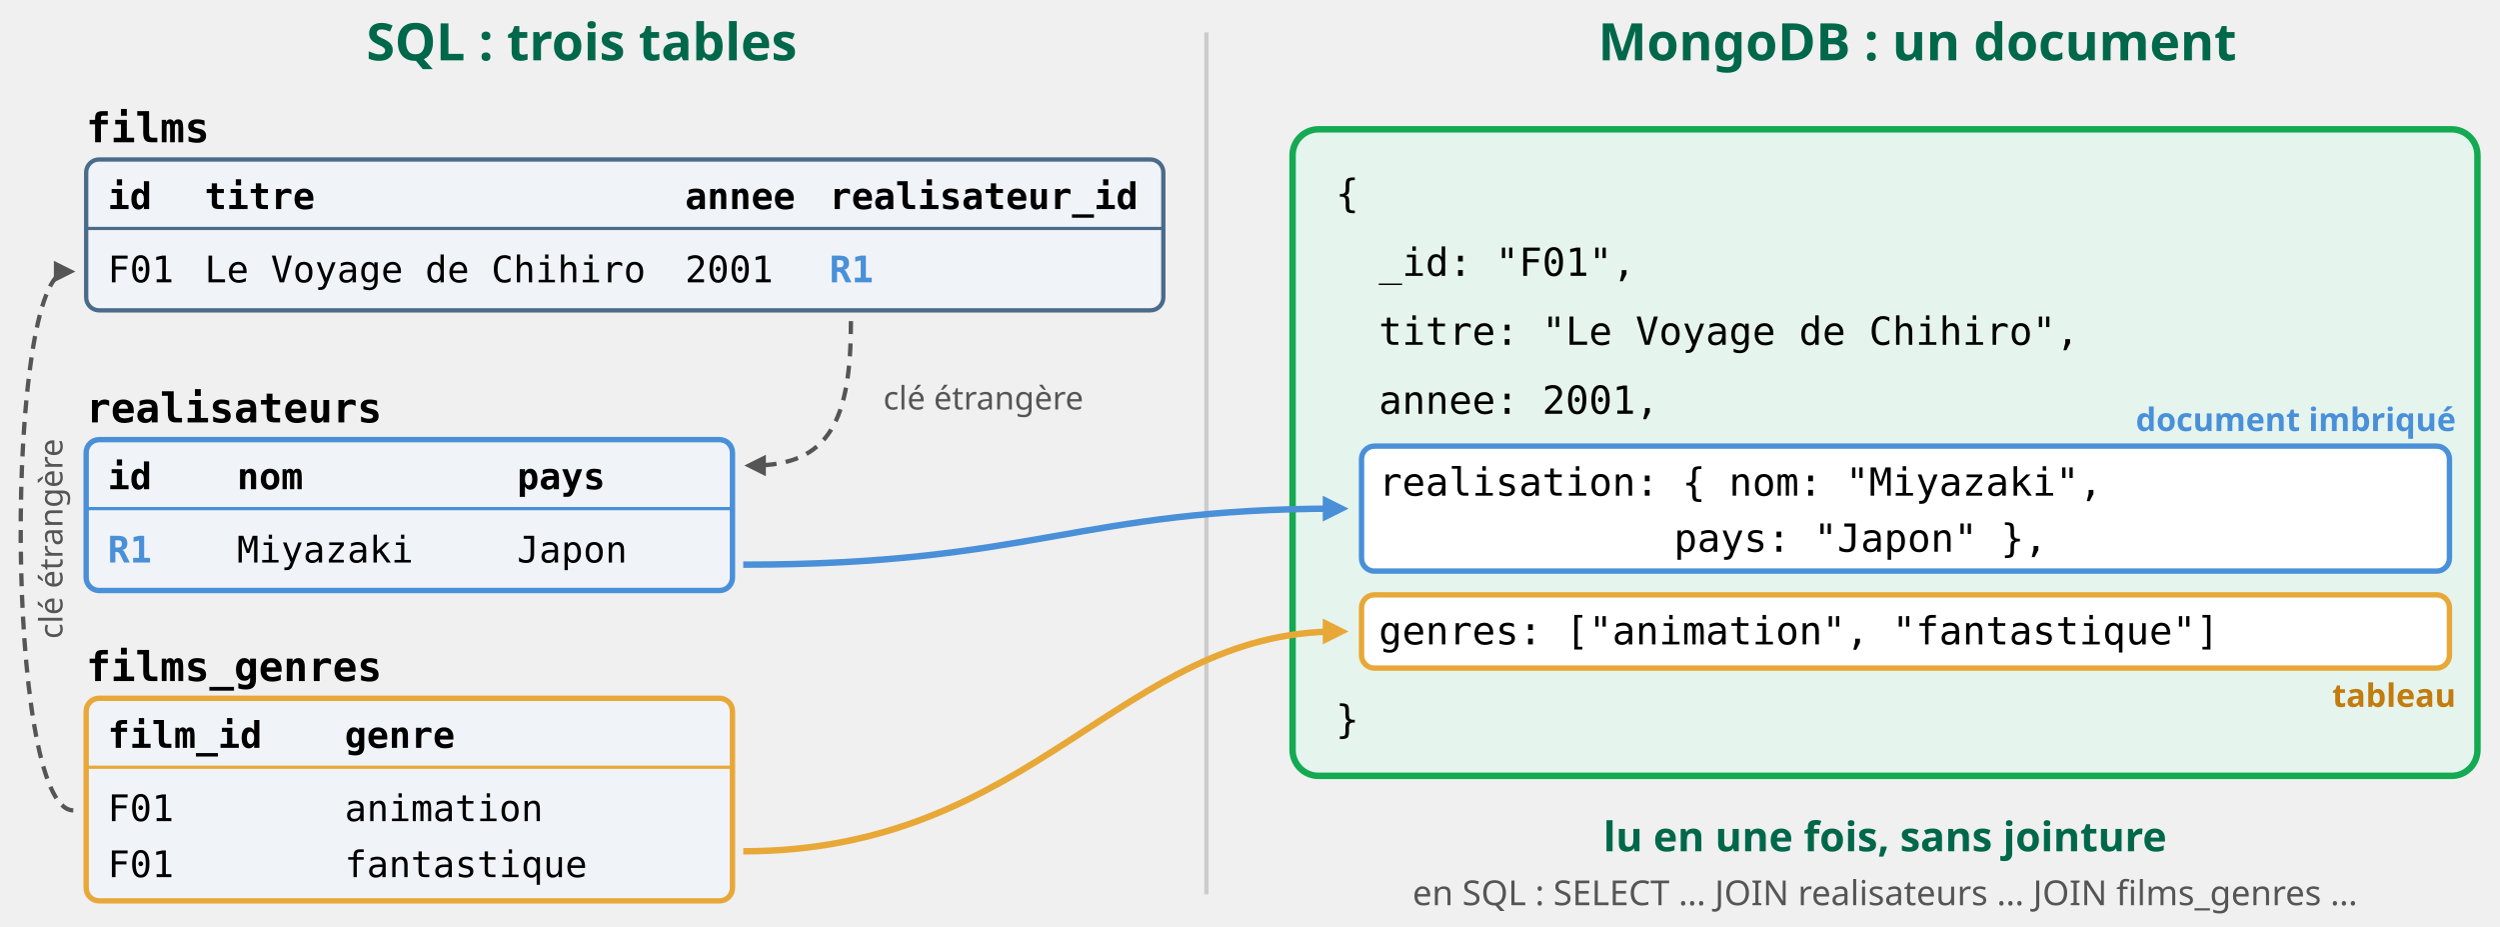
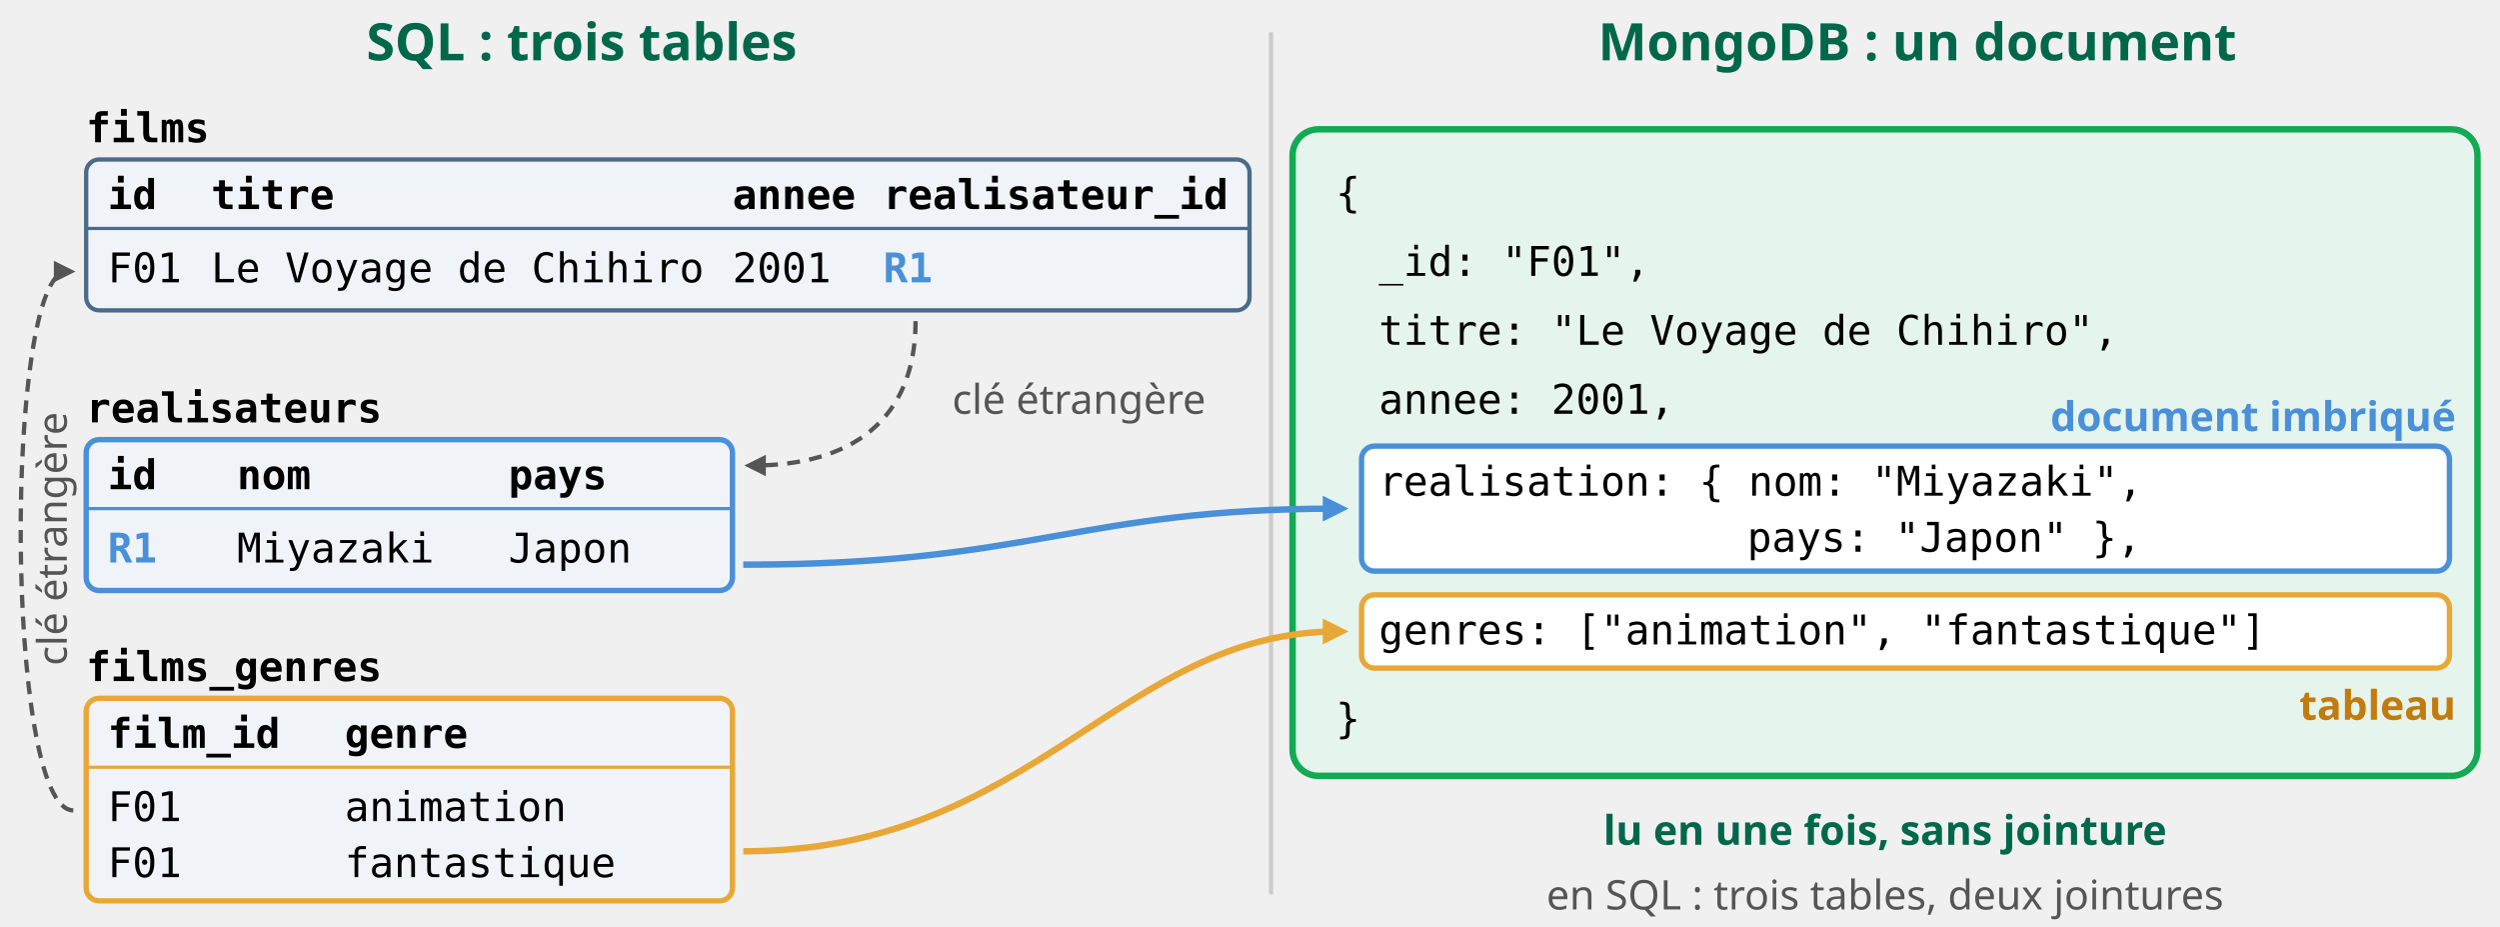
<svg xmlns="http://www.w3.org/2000/svg" viewBox="0 0 1160 430" font-family="sans-serif" role="img" aria-labelledby="t">
  <defs>
    <marker id="fk" viewBox="0 0 10 10" refX="6" refY="5" markerWidth="10" markerHeight="10" markerUnits="userSpaceOnUse" orient="auto-start-reverse">
      <path d="M0,0 L10,5 L0,10 z" fill="#555" />
    </marker>
    <marker id="bleu" viewBox="0 0 10 10" refX="6" refY="5" markerWidth="12" markerHeight="12" markerUnits="userSpaceOnUse" orient="auto-start-reverse">
      <path d="M0,0 L10,5 L0,10 z" fill="#4a90d9" />
    </marker>
    <marker id="orange" viewBox="0 0 10 10" refX="6" refY="5" markerWidth="12" markerHeight="12" markerUnits="userSpaceOnUse" orient="auto-start-reverse">
      <path d="M0,0 L10,5 L0,10 z" fill="#e8a838" />
    </marker>
  </defs>
  <text x="270" y="28" text-anchor="middle" font-size="24" font-weight="bold" fill="#00684a">SQL : trois tables</text>
  <text x="890" y="28" text-anchor="middle" font-size="24" font-weight="bold" fill="#00684a">MongoDB : un document</text>
-   <line x1="560" y1="15" x2="560" y2="415" stroke="#ccc" stroke-width="2" />
+   <line x1="590" y1="15" x2="590" y2="415" stroke="#ccc" stroke-width="2" />
  <text x="40" y="66" font-size="19" font-weight="bold" font-family="monospace">films</text>
-   <rect x="40" y="74" width="500" height="70" rx="6" fill="#f0f4f8" stroke="#4a6b8a" stroke-width="2" />
-   <line x1="40" y1="106" x2="540" y2="106" stroke="#4a6b8a" stroke-width="1.5" />
-   <g font-family="monospace" font-size="17">
+   <rect x="40" y="74" width="540" height="70" rx="6" fill="#f0f4f8" stroke="#4a6b8a" stroke-width="2" />
+   <line x1="40" y1="106" x2="580" y2="106" stroke="#4a6b8a" stroke-width="1.5" />
+   <g font-family="monospace" font-size="19">
    <text x="50" y="97" font-weight="bold">id</text>
-     <text x="95" y="97" font-weight="bold">titre</text>
-     <text x="318" y="97" font-weight="bold">annee</text>
-     <text x="385" y="97" font-weight="bold">realisateur_id</text>
+     <text x="98" y="97" font-weight="bold">titre</text>
+     <text x="340" y="97" font-weight="bold">annee</text>
+     <text x="410" y="97" font-weight="bold">realisateur_id</text>
    <text x="50" y="131">F01</text>
-     <text x="95" y="131">Le Voyage de Chihiro</text>
-     <text x="318" y="131">2001</text>
-     <text x="385" y="131" fill="#4a90d9" font-weight="bold">R1</text>
+     <text x="98" y="131">Le Voyage de Chihiro</text>
+     <text x="340" y="131">2001</text>
+     <text x="410" y="131" fill="#4a90d9" font-weight="bold">R1</text>
  </g>
  <text x="40" y="196" font-size="19" font-weight="bold" font-family="monospace">realisateurs</text>
  <rect x="40" y="204" width="300" height="70" rx="6" fill="#f0f4f8" stroke="#4a90d9" stroke-width="2.5" />
  <line x1="40" y1="236" x2="340" y2="236" stroke="#4a90d9" stroke-width="1.5" />
-   <g font-family="monospace" font-size="17">
+   <g font-family="monospace" font-size="19">
    <text x="50" y="227" font-weight="bold">id</text>
    <text x="110" y="227" font-weight="bold">nom</text>
-     <text x="240" y="227" font-weight="bold">pays</text>
+     <text x="236" y="227" font-weight="bold">pays</text>
    <text x="50" y="261" fill="#4a90d9" font-weight="bold">R1</text>
    <text x="110" y="261">Miyazaki</text>
-     <text x="240" y="261">Japon</text>
+     <text x="236" y="261">Japon</text>
  </g>
-   <path d="M 395 149 C 395 195, 385 216, 349.5 216" fill="none" stroke="#555" stroke-width="2" stroke-dasharray="6 4.34" marker-end="url(#fk)" />
-   <text x="410" y="190" font-size="15" fill="#555">clé étrangère</text>
+   <path d="M 425 149 C 425 195, 395 216, 349.5 216" fill="none" stroke="#555" stroke-width="2" stroke-dasharray="6 4.34" marker-end="url(#fk)" />
+   <text x="442" y="192" font-size="19" fill="#555">clé étrangère</text>
  <text x="40" y="316" font-size="19" font-weight="bold" font-family="monospace">films_genres</text>
  <rect x="40" y="324" width="300" height="94" rx="6" fill="#f0f4f8" stroke="#e8a838" stroke-width="2.5" />
  <line x1="40" y1="356" x2="340" y2="356" stroke="#e8a838" stroke-width="1.5" />
-   <g font-family="monospace" font-size="17">
+   <g font-family="monospace" font-size="19">
    <text x="50" y="347" font-weight="bold">film_id</text>
    <text x="160" y="347" font-weight="bold">genre</text>
    <text x="50" y="381">F01</text>
    <text x="160" y="381">animation</text>
    <text x="50" y="407">F01</text>
    <text x="160" y="407">fantastique</text>
  </g>
  <path d="M 34 376 C 2 376, 2 126, 31 126" fill="none" stroke="#555" stroke-width="2" stroke-dasharray="6 4.04" marker-end="url(#fk)" />
-   <text x="29" y="250" font-size="15" fill="#555" text-anchor="middle" transform="rotate(-90 29 250)">clé étrangère</text>
+   <text x="31" y="250" font-size="19" fill="#555" text-anchor="middle" transform="rotate(-90 31 250)">clé étrangère</text>
  <rect x="600" y="60" width="550" height="300" rx="12" fill="#e6f4ee" stroke="#13aa52" stroke-width="3" />
-   <g font-family="monospace" font-size="18">
+   <g font-family="monospace" font-size="19">
    <text x="620" y="96">{</text>
    <text x="640" y="128">_id: "F01",</text>
    <text x="640" y="160">titre: "Le Voyage de Chihiro",</text>
    <text x="640" y="192">annee: 2001,</text>
    <rect x="632" y="207" width="505" height="58" rx="6" fill="#ffffff" stroke="#4a90d9" stroke-width="2.5" />
    <text x="640" y="230">realisation: { nom: "Miyazaki",</text>
-     <text x="777" y="256">pays: "Japon" },</text>
+     <text x="811" y="256">pays: "Japon" },</text>
    <rect x="632" y="276" width="505" height="34" rx="6" fill="#ffffff" stroke="#e8a838" stroke-width="2.5" />
    <text x="640" y="299">genres: ["animation", "fantastique"]</text>
    <text x="620" y="340">}</text>
  </g>
-   <text x="1140" y="200" text-anchor="end" font-size="15" font-weight="bold" fill="#4a90d9">document imbriqué</text>
-   <text x="1140" y="328" text-anchor="end" font-size="15" font-weight="bold" fill="#c27c0e">tableau</text>
+   <text x="1140" y="200" text-anchor="end" font-size="19" font-weight="bold" fill="#4a90d9">document imbriqué</text>
+   <text x="1140" y="334" text-anchor="end" font-size="19" font-weight="bold" fill="#c27c0e">tableau</text>
  <path d="M 345 262 C 480 262, 500 236, 621.2 236" fill="none" stroke="#4a90d9" stroke-width="3" marker-end="url(#bleu)" />
  <path d="M 345 395 C 480 395, 520 293, 621.2 293" fill="none" stroke="#e8a838" stroke-width="3" marker-end="url(#orange)" />
-   <text x="875" y="395" text-anchor="middle" font-size="19" fill="#00684a" font-weight="bold">lu en une fois, sans jointure</text>
-   <text x="875" y="420" text-anchor="middle" font-size="16" fill="#555">en SQL : SELECT … JOIN realisateurs … JOIN films_genres …</text>
+   <text x="875" y="392" text-anchor="middle" font-size="19" fill="#00684a" font-weight="bold">lu en une fois, sans jointure</text>
+   <text x="875" y="422" text-anchor="middle" font-size="19" fill="#555">en SQL : trois tables, deux jointures</text>
</svg>
